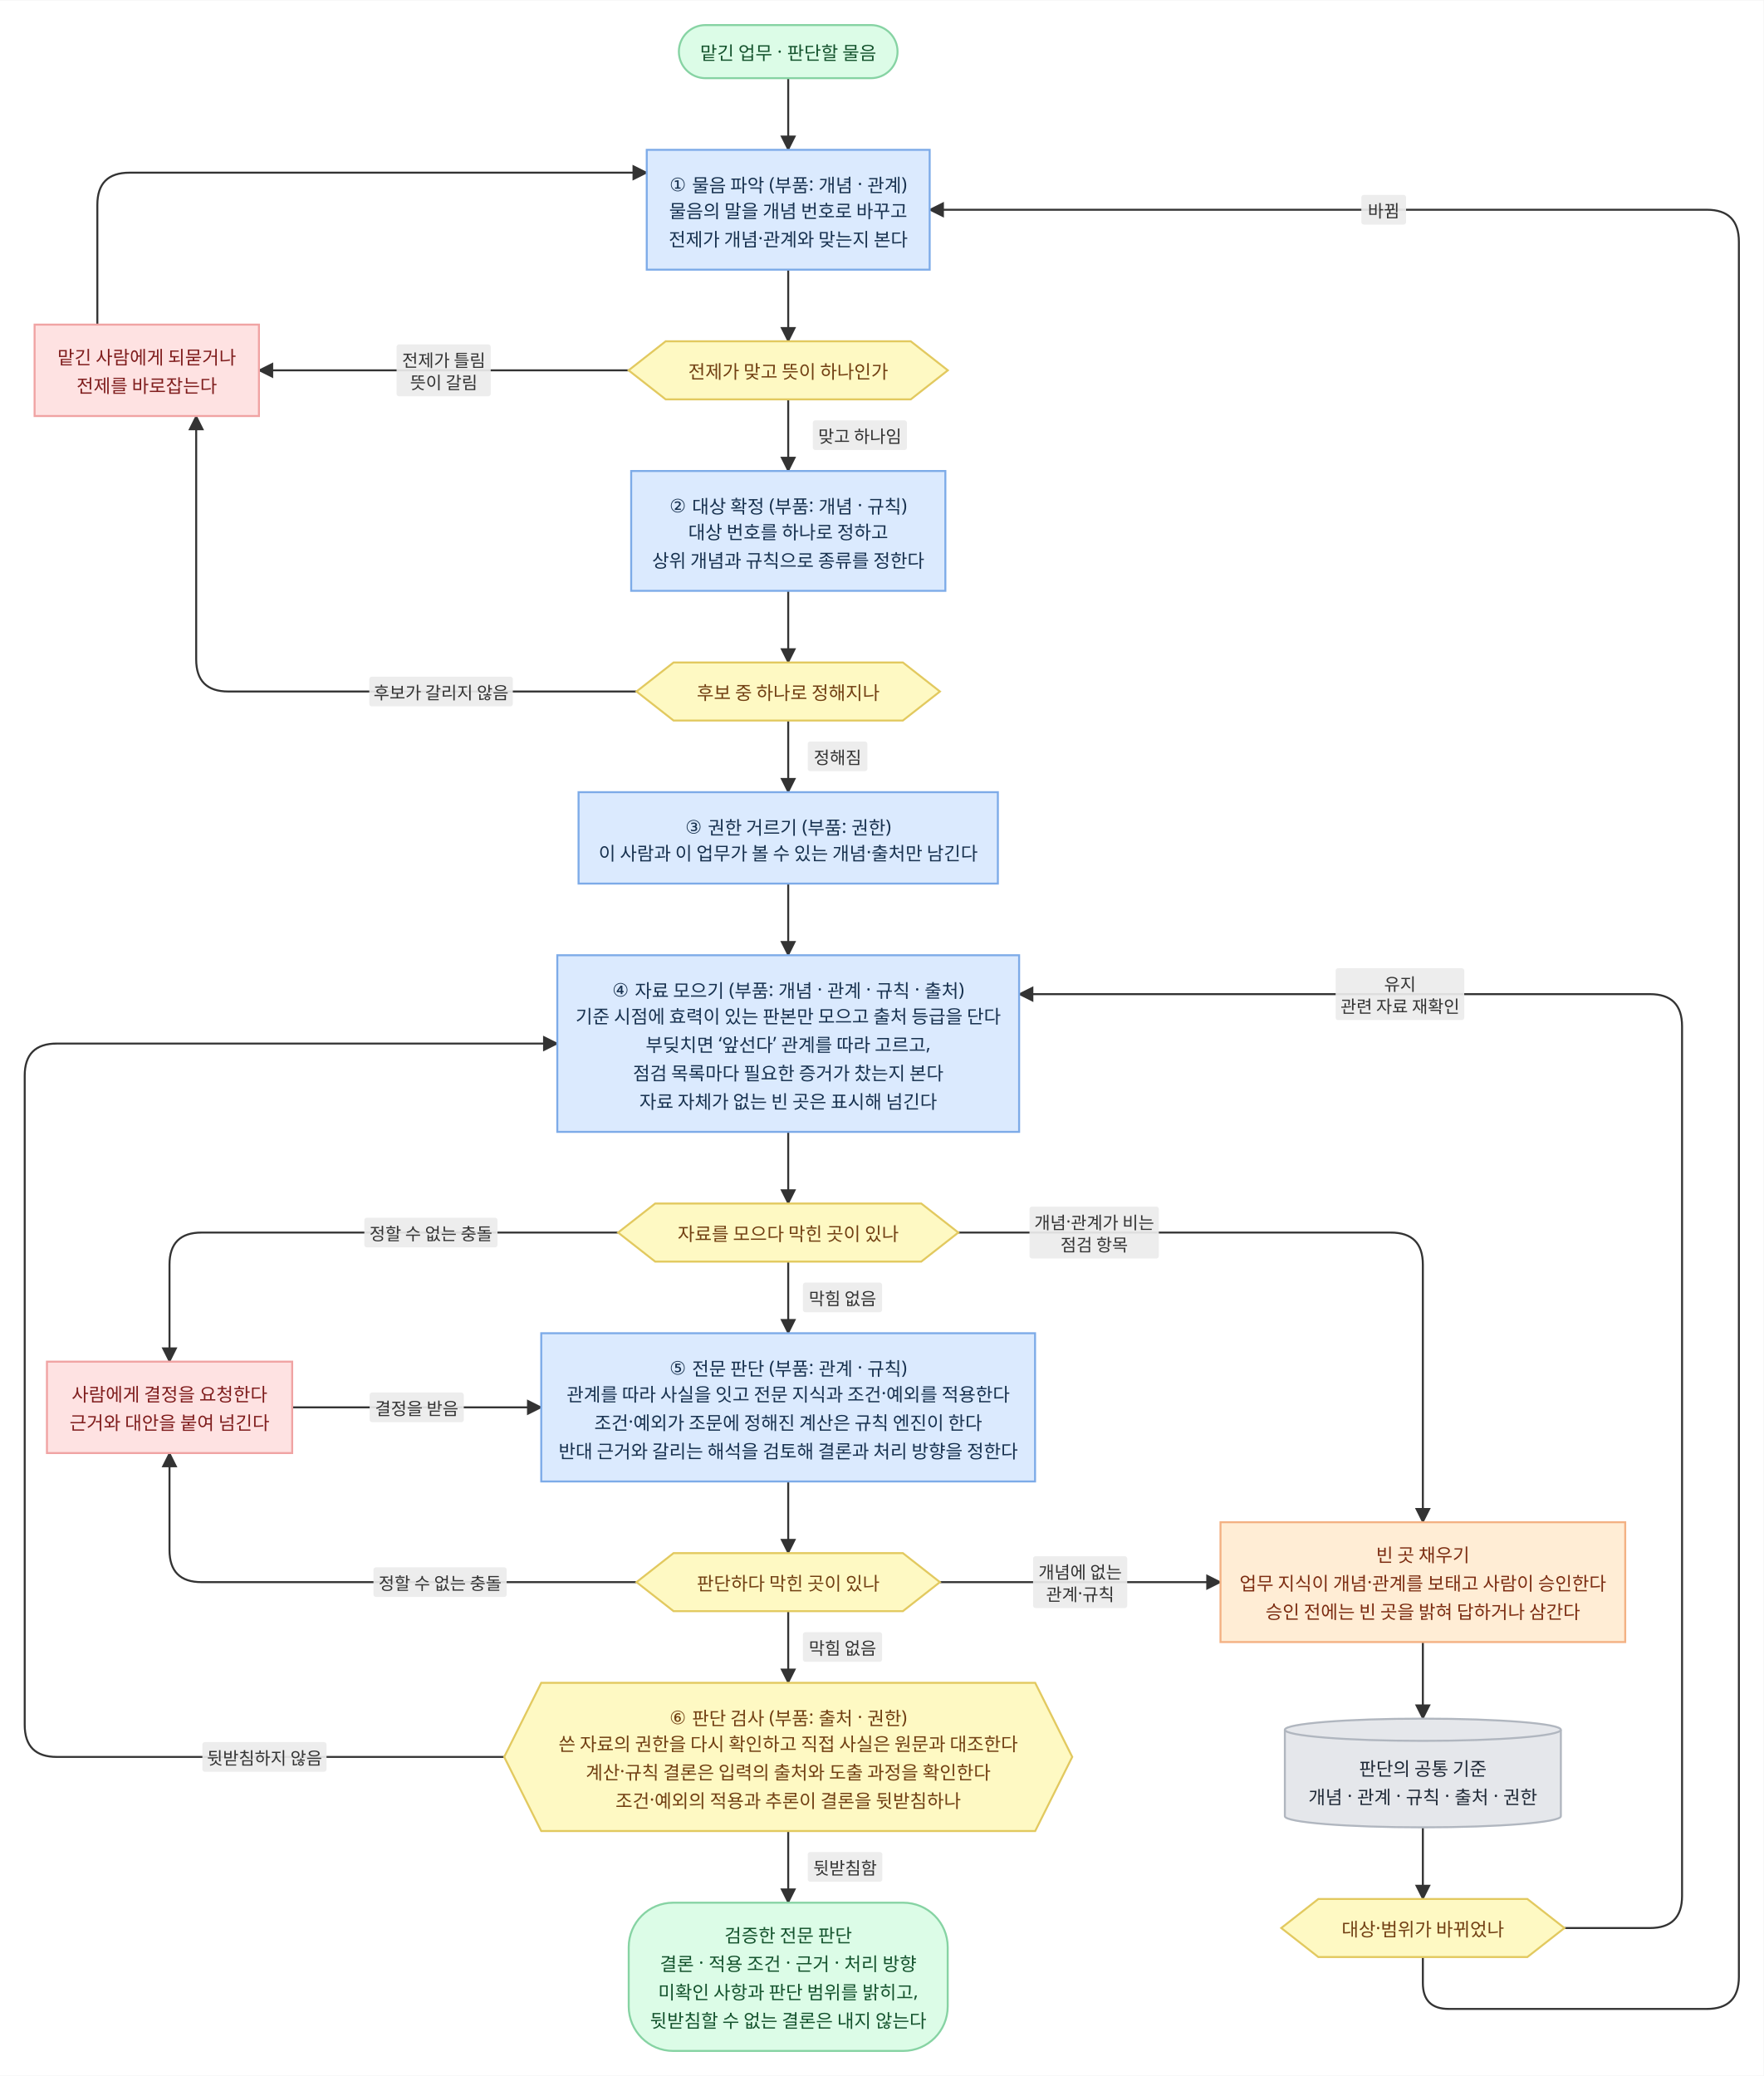
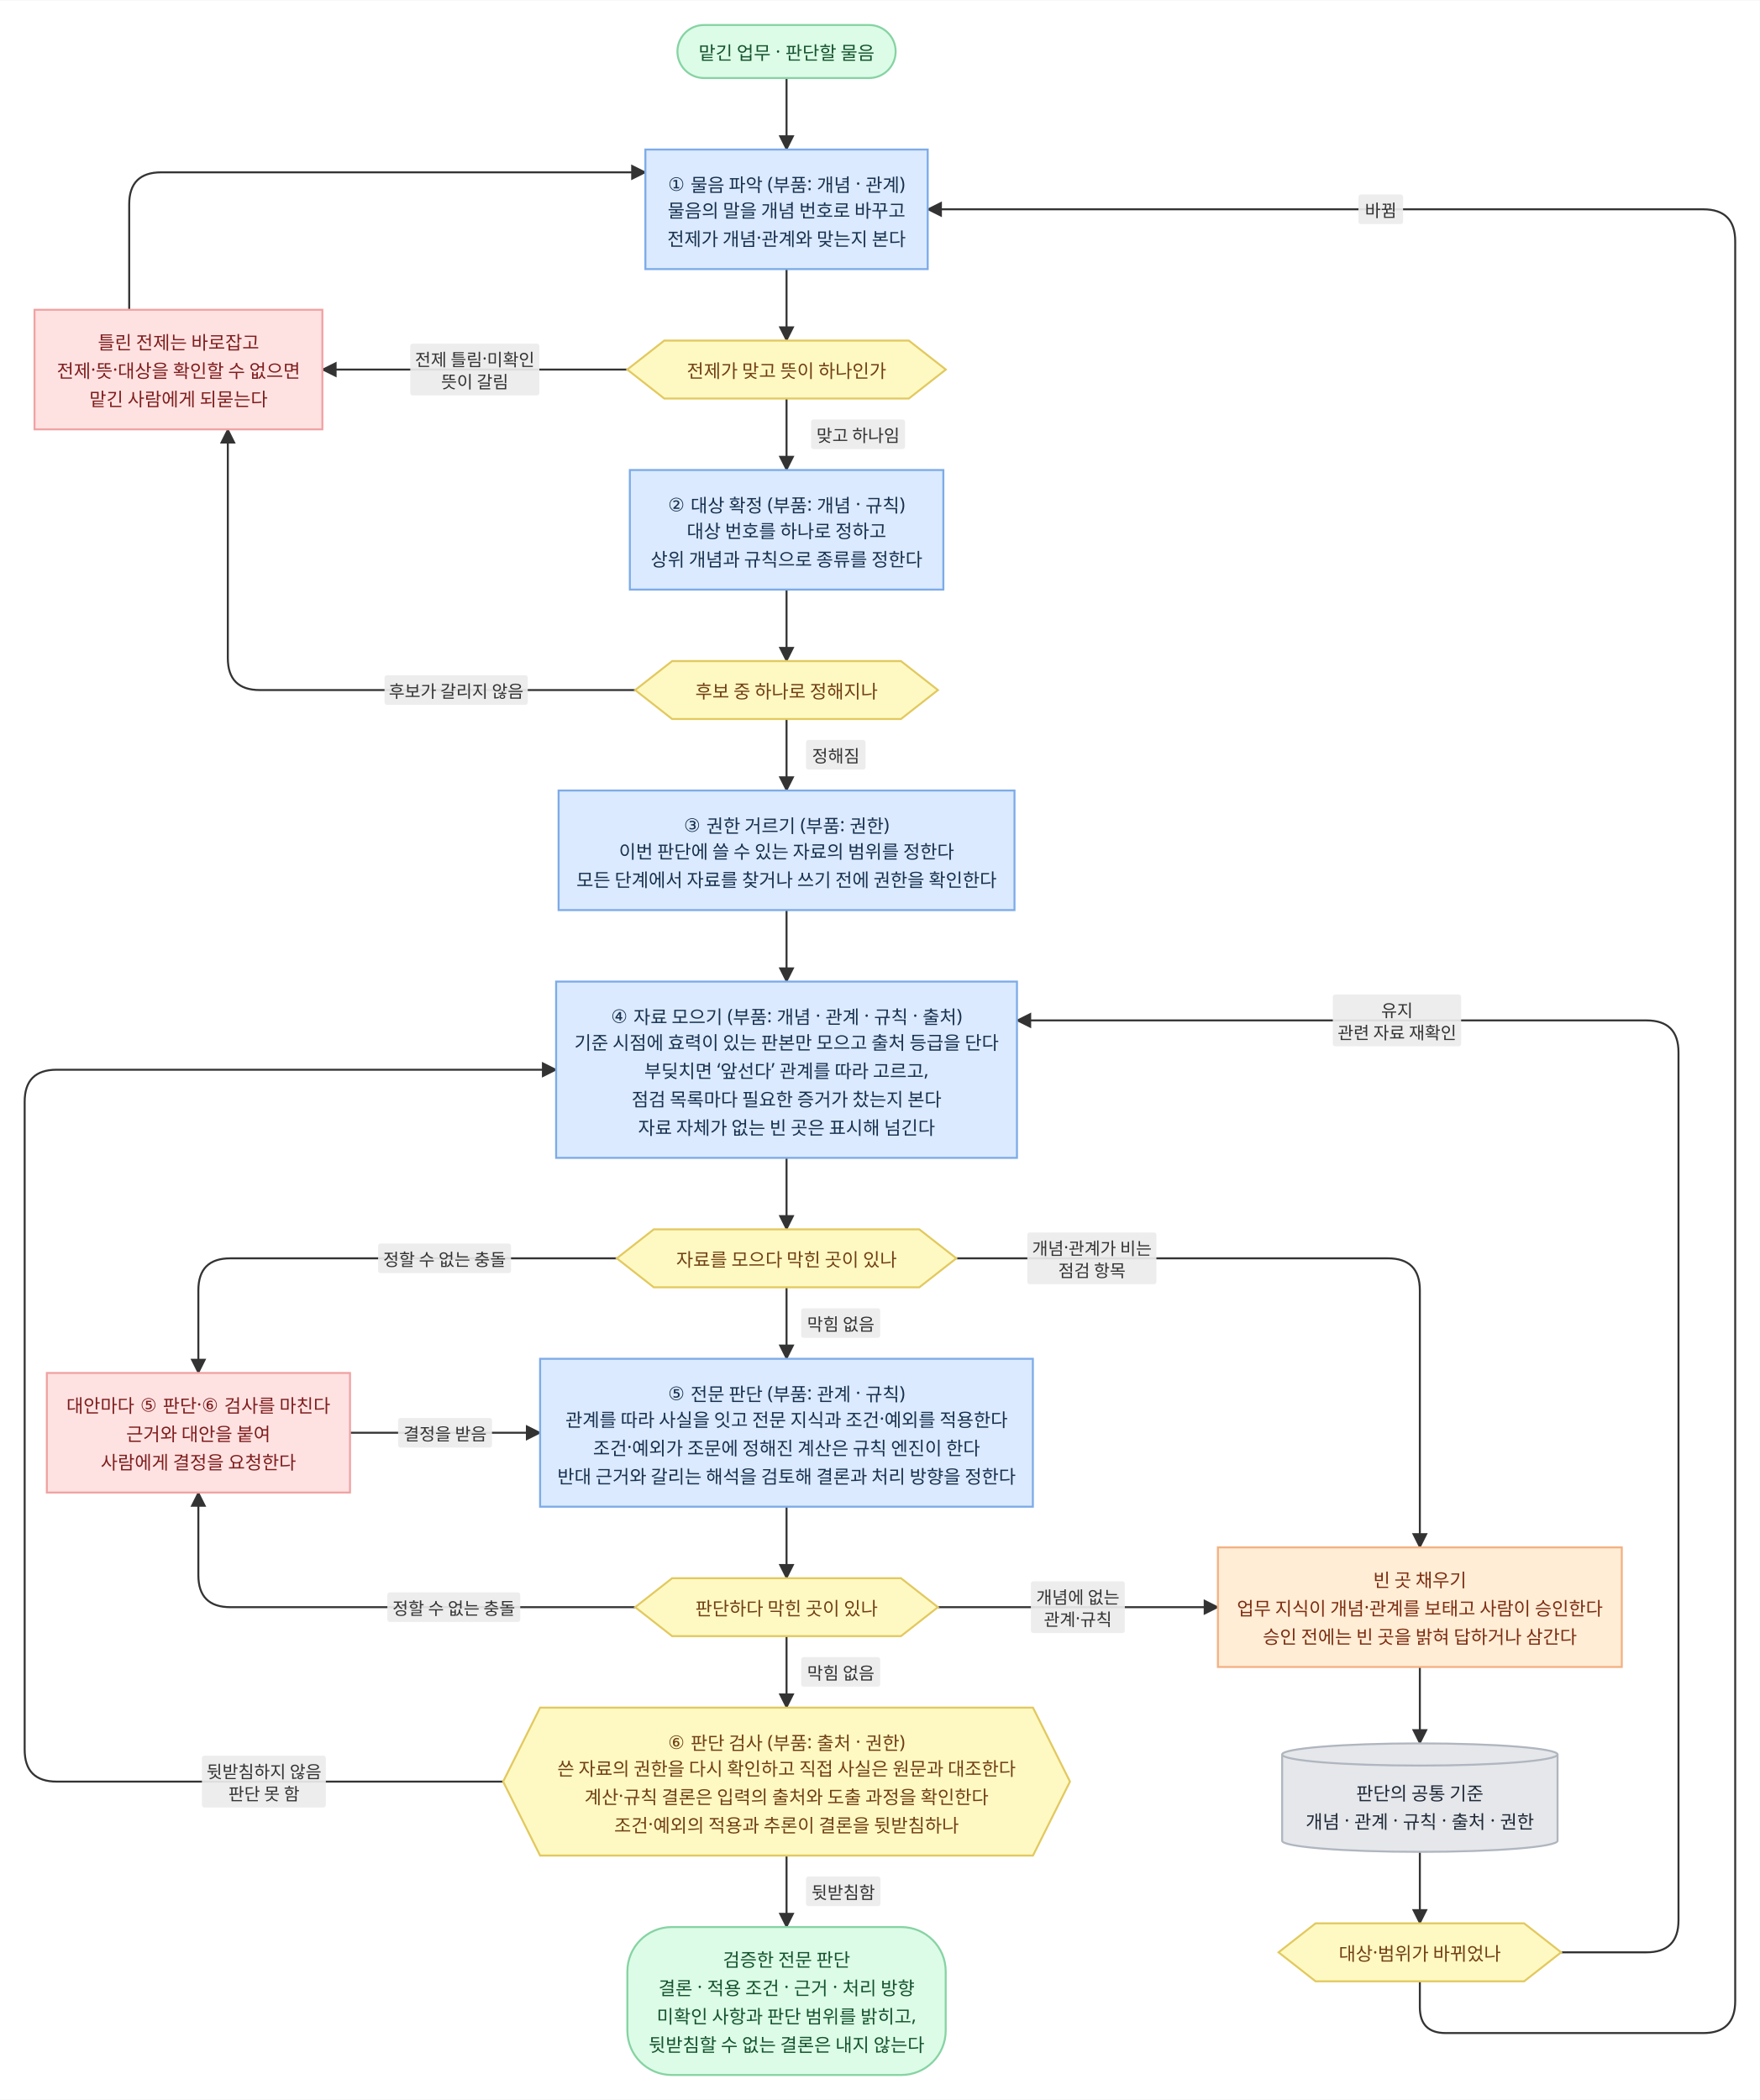
- <svg xmlns="http://www.w3.org/2000/svg" width="1427" height="1680" viewBox="2.0 0.0 1427.5 1680.0" role="img" font-family="'Apple SD Gothic Neo','Noto Sans KR','Malgun Gothic',sans-serif">
-   <rect x="2.0" y="0.0" width="1427.5" height="1680.0" fill="white" />
+ <svg xmlns="http://www.w3.org/2000/svg" width="1427" height="1703" viewBox="2.0 0.0 1427.5 1703.0" role="img" font-family="'Apple SD Gothic Neo','Noto Sans KR','Malgun Gothic',sans-serif">
+   <rect x="2.0" y="0.0" width="1427.5" height="1703.0" fill="white" />
  <defs>
    <marker id="ar" viewBox="0 0 10 10" refX="9" refY="5" markerWidth="8" markerHeight="8" orient="auto">
      <path d="M0,0 L10,5 L0,10 Z" fill="#333" />
    </marker>
  </defs>
  <path id="e-Q-P" d="M640.0,63.0 L640.0,121.0" fill="none" stroke="#333" stroke-width="1.6" marker-end="url(#ar)" />
  <path id="e-P-dP" d="M640.0,218.0 L640.0,276.0" fill="none" stroke="#333" stroke-width="1.6" marker-end="url(#ar)" />
  <path id="e-dP-T" d="M640.0,323.0 L640.0,381.0" fill="none" stroke="#333" stroke-width="1.6" marker-end="url(#ar)" />
  <path id="e-T-dT" d="M640.0,478.0 L640.0,536.0" fill="none" stroke="#333" stroke-width="1.6" marker-end="url(#ar)" />
  <path id="e-dT-R" d="M640.0,583.0 L640.0,641.0" fill="none" stroke="#333" stroke-width="1.6" marker-end="url(#ar)" />
-   <path id="e-R-D" d="M640.0,715.0 L640.0,773.0" fill="none" stroke="#333" stroke-width="1.6" marker-end="url(#ar)" />
-   <path id="e-D-dD" d="M640.0,916.0 L640.0,974.0" fill="none" stroke="#333" stroke-width="1.6" marker-end="url(#ar)" />
-   <path id="e-dD-I" d="M640.0,1021.0 L640.0,1079.0" fill="none" stroke="#333" stroke-width="1.6" marker-end="url(#ar)" />
-   <path id="e-I-dI" d="M640.0,1199.0 L640.0,1257.0" fill="none" stroke="#333" stroke-width="1.6" marker-end="url(#ar)" />
-   <path id="e-dI-C" d="M640.0,1304.0 L640.0,1362.0" fill="none" stroke="#333" stroke-width="1.6" marker-end="url(#ar)" />
-   <path id="e-C-A" d="M640.0,1482.0 L640.0,1540.0" fill="none" stroke="#333" stroke-width="1.6" marker-end="url(#ar)" />
-   <path id="e-dP-ASK" d="M510.8,299.5 L211.6,299.5" fill="none" stroke="#333" stroke-width="1.6" marker-end="url(#ar)" />
-   <path id="e-dT-ASK" d="M517.2,559.5 L186.8,559.5 Q160.8,559.5 160.8,533.5 L160.8,336.5" fill="none" stroke="#333" stroke-width="1.6" marker-end="url(#ar)" />
-   <path id="e-ASK-P" d="M80.8,262.5 L80.8,165.5 Q80.8,139.5 106.8,139.5 L525.5,139.5" fill="none" stroke="#333" stroke-width="1.6" marker-end="url(#ar)" />
-   <path id="e-dD-GAP" d="M777.7,997.5 L1127.7,997.5 Q1153.7,997.5 1153.7,1023.5 L1153.7,1232.0" fill="none" stroke="#333" stroke-width="1.6" marker-end="url(#ar)" />
-   <path id="e-dI-GAP" d="M762.8,1280.5 L989.9,1280.5" fill="none" stroke="#333" stroke-width="1.6" marker-end="url(#ar)" />
-   <path id="e-dD-DEC" d="M502.3,997.5 L165.2,997.5 Q139.2,997.5 139.2,1023.5 L139.2,1102.0" fill="none" stroke="#333" stroke-width="1.6" marker-end="url(#ar)" />
-   <path id="e-dI-DEC" d="M517.2,1280.5 L165.2,1280.5 Q139.2,1280.5 139.2,1254.5 L139.2,1176.0" fill="none" stroke="#333" stroke-width="1.6" marker-end="url(#ar)" />
-   <path id="e-DEC-I" d="M238.5,1139.0 L440.1,1139.0" fill="none" stroke="#333" stroke-width="1.6" marker-end="url(#ar)" />
-   <path id="e-GAP-ONT" d="M1153.7,1329.0 L1153.7,1391.0" fill="none" stroke="#333" stroke-width="1.6" marker-end="url(#ar)" />
-   <path id="e-ONT-dO" d="M1153.7,1479.0 L1153.7,1537.0" fill="none" stroke="#333" stroke-width="1.6" marker-end="url(#ar)" />
-   <path id="e-dO-D" d="M1268.3,1560.5 L1337.5,1560.5 Q1363.5,1560.5 1363.5,1534.5 L1363.5,830.5 Q1363.5,804.5 1337.5,804.5 L826.9,804.5" fill="none" stroke="#333" stroke-width="1.6" marker-end="url(#ar)" />
-   <path id="e-dO-P" d="M1153.7,1584.0 L1153.7,1605.0 Q1153.7,1626.0 1174.7,1626.0 L1383.5,1626.0 Q1409.5,1626.0 1409.5,1600.0 L1409.5,195.5 Q1409.5,169.5 1383.5,169.5 L754.5,169.5" fill="none" stroke="#333" stroke-width="1.6" marker-end="url(#ar)" />
-   <path id="e-C-D" d="M410.1,1422.0 L48.0,1422.0 Q22.0,1422.0 22.0,1396.0 L22.0,870.5 Q22.0,844.5 48.0,844.5 L453.1,844.5" fill="none" stroke="#333" stroke-width="1.6" marker-end="url(#ar)" />
+   <path id="e-R-D" d="M640.0,738.0 L640.0,796.0" fill="none" stroke="#333" stroke-width="1.6" marker-end="url(#ar)" />
+   <path id="e-D-dD" d="M640.0,939.0 L640.0,997.0" fill="none" stroke="#333" stroke-width="1.6" marker-end="url(#ar)" />
+   <path id="e-dD-I" d="M640.0,1044.0 L640.0,1102.0" fill="none" stroke="#333" stroke-width="1.6" marker-end="url(#ar)" />
+   <path id="e-I-dI" d="M640.0,1222.0 L640.0,1280.0" fill="none" stroke="#333" stroke-width="1.6" marker-end="url(#ar)" />
+   <path id="e-dI-C" d="M640.0,1327.0 L640.0,1385.0" fill="none" stroke="#333" stroke-width="1.6" marker-end="url(#ar)" />
+   <path id="e-C-A" d="M640.0,1505.0 L640.0,1563.0" fill="none" stroke="#333" stroke-width="1.6" marker-end="url(#ar)" />
+   <path id="e-dP-ASK" d="M510.8,299.5 L263.5,299.5" fill="none" stroke="#333" stroke-width="1.6" marker-end="url(#ar)" />
+   <path id="e-dT-ASK" d="M517.2,559.5 L212.8,559.5 Q186.8,559.5 186.8,533.5 L186.8,348.0" fill="none" stroke="#333" stroke-width="1.6" marker-end="url(#ar)" />
+   <path id="e-ASK-P" d="M106.8,251.0 L106.8,165.5 Q106.8,139.5 132.8,139.5 L525.5,139.5" fill="none" stroke="#333" stroke-width="1.6" marker-end="url(#ar)" />
+   <path id="e-dD-GAP" d="M777.7,1020.5 L1127.7,1020.5 Q1153.7,1020.5 1153.7,1046.5 L1153.7,1255.0" fill="none" stroke="#333" stroke-width="1.6" marker-end="url(#ar)" />
+   <path id="e-dI-GAP" d="M762.8,1303.5 L989.9,1303.5" fill="none" stroke="#333" stroke-width="1.6" marker-end="url(#ar)" />
+   <path id="e-dD-DEC" d="M502.3,1020.5 L188.9,1020.5 Q162.9,1020.5 162.9,1046.5 L162.9,1113.5" fill="none" stroke="#333" stroke-width="1.6" marker-end="url(#ar)" />
+   <path id="e-dI-DEC" d="M517.2,1303.5 L188.9,1303.5 Q162.9,1303.5 162.9,1277.5 L162.9,1210.5" fill="none" stroke="#333" stroke-width="1.6" marker-end="url(#ar)" />
+   <path id="e-DEC-I" d="M285.9,1162.0 L440.1,1162.0" fill="none" stroke="#333" stroke-width="1.6" marker-end="url(#ar)" />
+   <path id="e-GAP-ONT" d="M1153.7,1352.0 L1153.7,1414.0" fill="none" stroke="#333" stroke-width="1.6" marker-end="url(#ar)" />
+   <path id="e-ONT-dO" d="M1153.7,1502.0 L1153.7,1560.0" fill="none" stroke="#333" stroke-width="1.6" marker-end="url(#ar)" />
+   <path id="e-dO-D" d="M1268.3,1583.5 L1337.5,1583.5 Q1363.5,1583.5 1363.5,1557.5 L1363.5,853.5 Q1363.5,827.5 1337.5,827.5 L826.9,827.5" fill="none" stroke="#333" stroke-width="1.6" marker-end="url(#ar)" />
+   <path id="e-dO-P" d="M1153.7,1607.0 L1153.7,1628.0 Q1153.7,1649.0 1174.7,1649.0 L1383.5,1649.0 Q1409.5,1649.0 1409.5,1623.0 L1409.5,195.5 Q1409.5,169.5 1383.5,169.5 L754.5,169.5" fill="none" stroke="#333" stroke-width="1.6" marker-end="url(#ar)" />
+   <path id="e-C-D" d="M410.1,1445.0 L48.0,1445.0 Q22.0,1445.0 22.0,1419.0 L22.0,893.5 Q22.0,867.5 48.0,867.5 L453.1,867.5" fill="none" stroke="#333" stroke-width="1.6" marker-end="url(#ar)" />
  <g id="Q">
    <rect x="551.5" y="20.0" width="177.0" height="43.0" rx="21.5" fill="#dcfce7" stroke="#86d3a3" stroke-width="1.6" />
    <text x="640.0" y="41.5" text-anchor="middle" dominant-baseline="central" fill="#14532d" font-size="15">맡긴 업무 · 판단할 물음</text>
  </g>
  <g id="P">
    <rect x="525.5" y="121.0" width="229.0" height="97.0" fill="#dbeafe" stroke="#7dabe8" stroke-width="1.6" />
    <text x="640.0" y="146.5" text-anchor="middle" dominant-baseline="central" fill="#17314f" font-size="15">① 물음 파악 (부품: 개념 · 관계)</text>
    <text x="640.0" y="169.5" text-anchor="middle" dominant-baseline="central" fill="#17314f" font-size="15">물음의 말을 개념 번호로 바꾸고</text>
    <text x="640.0" y="192.5" text-anchor="middle" dominant-baseline="central" fill="#17314f" font-size="15">전제가 개념·관계와 맞는지 본다</text>
  </g>
  <g id="dP">
    <polygon points="540.8,276.0 739.2,276.0 769.2,299.5 739.2,323.0 540.8,323.0 510.8,299.5" fill="#fef9c3" stroke="#e2c95f" stroke-width="1.6" />
    <text x="640.0" y="299.5" text-anchor="middle" dominant-baseline="central" fill="#713f12" font-size="15">전제가 맞고 뜻이 하나인가</text>
  </g>
  <g id="T">
    <rect x="512.9" y="381.0" width="254.3" height="97.0" fill="#dbeafe" stroke="#7dabe8" stroke-width="1.6" />
    <text x="640.0" y="406.5" text-anchor="middle" dominant-baseline="central" fill="#17314f" font-size="15">② 대상 확정 (부품: 개념 · 규칙)</text>
    <text x="640.0" y="429.5" text-anchor="middle" dominant-baseline="central" fill="#17314f" font-size="15">대상 번호를 하나로 정하고</text>
    <text x="640.0" y="452.5" text-anchor="middle" dominant-baseline="central" fill="#17314f" font-size="15">상위 개념과 규칙으로 종류를 정한다</text>
  </g>
  <g id="dT">
    <polygon points="547.2,536.0 732.8,536.0 762.8,559.5 732.8,583.0 547.2,583.0 517.2,559.5" fill="#fef9c3" stroke="#e2c95f" stroke-width="1.6" />
    <text x="640.0" y="559.5" text-anchor="middle" dominant-baseline="central" fill="#713f12" font-size="15">후보 중 하나로 정해지나</text>
  </g>
  <g id="R">
-     <rect x="470.3" y="641.0" width="339.4" height="74.0" fill="#dbeafe" stroke="#7dabe8" stroke-width="1.6" />
+     <rect x="455.1" y="641.0" width="369.8" height="97.0" fill="#dbeafe" stroke="#7dabe8" stroke-width="1.6" />
    <text x="640.0" y="666.5" text-anchor="middle" dominant-baseline="central" fill="#17314f" font-size="15">③ 권한 거르기 (부품: 권한)</text>
-     <text x="640.0" y="689.5" text-anchor="middle" dominant-baseline="central" fill="#17314f" font-size="15">이 사람과 이 업무가 볼 수 있는 개념·출처만 남긴다</text>
+     <text x="640.0" y="689.5" text-anchor="middle" dominant-baseline="central" fill="#17314f" font-size="15">이번 판단에 쓸 수 있는 자료의 범위를 정한다</text>
+     <text x="640.0" y="712.5" text-anchor="middle" dominant-baseline="central" fill="#17314f" font-size="15">모든 단계에서 자료를 찾거나 쓰기 전에 권한을 확인한다</text>
  </g>
  <g id="D">
-     <rect x="453.1" y="773.0" width="373.8" height="143.0" fill="#dbeafe" stroke="#7dabe8" stroke-width="1.6" />
-     <text x="640.0" y="798.5" text-anchor="middle" dominant-baseline="central" fill="#17314f" font-size="15">④ 자료 모으기 (부품: 개념 · 관계 · 규칙 · 출처)</text>
-     <text x="640.0" y="821.5" text-anchor="middle" dominant-baseline="central" fill="#17314f" font-size="15">기준 시점에 효력이 있는 판본만 모으고 출처 등급을 단다</text>
-     <text x="640.0" y="844.5" text-anchor="middle" dominant-baseline="central" fill="#17314f" font-size="15">부딪치면 ‘앞선다’ 관계를 따라 고르고,</text>
-     <text x="640.0" y="867.5" text-anchor="middle" dominant-baseline="central" fill="#17314f" font-size="15">점검 목록마다 필요한 증거가 찼는지 본다</text>
-     <text x="640.0" y="890.5" text-anchor="middle" dominant-baseline="central" fill="#17314f" font-size="15">자료 자체가 없는 빈 곳은 표시해 넘긴다</text>
+     <rect x="453.1" y="796.0" width="373.8" height="143.0" fill="#dbeafe" stroke="#7dabe8" stroke-width="1.6" />
+     <text x="640.0" y="821.5" text-anchor="middle" dominant-baseline="central" fill="#17314f" font-size="15">④ 자료 모으기 (부품: 개념 · 관계 · 규칙 · 출처)</text>
+     <text x="640.0" y="844.5" text-anchor="middle" dominant-baseline="central" fill="#17314f" font-size="15">기준 시점에 효력이 있는 판본만 모으고 출처 등급을 단다</text>
+     <text x="640.0" y="867.5" text-anchor="middle" dominant-baseline="central" fill="#17314f" font-size="15">부딪치면 ‘앞선다’ 관계를 따라 고르고,</text>
+     <text x="640.0" y="890.5" text-anchor="middle" dominant-baseline="central" fill="#17314f" font-size="15">점검 목록마다 필요한 증거가 찼는지 본다</text>
+     <text x="640.0" y="913.5" text-anchor="middle" dominant-baseline="central" fill="#17314f" font-size="15">자료 자체가 없는 빈 곳은 표시해 넘긴다</text>
  </g>
  <g id="dD">
-     <polygon points="532.3,974.0 747.7,974.0 777.7,997.5 747.7,1021.0 532.3,1021.0 502.3,997.5" fill="#fef9c3" stroke="#e2c95f" stroke-width="1.6" />
-     <text x="640.0" y="997.5" text-anchor="middle" dominant-baseline="central" fill="#713f12" font-size="15">자료를 모으다 막힌 곳이 있나</text>
+     <polygon points="532.3,997.0 747.7,997.0 777.7,1020.5 747.7,1044.0 532.3,1044.0 502.3,1020.5" fill="#fef9c3" stroke="#e2c95f" stroke-width="1.6" />
+     <text x="640.0" y="1020.5" text-anchor="middle" dominant-baseline="central" fill="#713f12" font-size="15">자료를 모으다 막힌 곳이 있나</text>
  </g>
  <g id="I">
-     <rect x="440.1" y="1079.0" width="399.7" height="120.0" fill="#dbeafe" stroke="#7dabe8" stroke-width="1.6" />
-     <text x="640.0" y="1104.5" text-anchor="middle" dominant-baseline="central" fill="#17314f" font-size="15">⑤ 전문 판단 (부품: 관계 · 규칙)</text>
-     <text x="640.0" y="1127.5" text-anchor="middle" dominant-baseline="central" fill="#17314f" font-size="15">관계를 따라 사실을 잇고 전문 지식과 조건·예외를 적용한다</text>
-     <text x="640.0" y="1150.5" text-anchor="middle" dominant-baseline="central" fill="#17314f" font-size="15">조건·예외가 조문에 정해진 계산은 규칙 엔진이 한다</text>
-     <text x="640.0" y="1173.5" text-anchor="middle" dominant-baseline="central" fill="#17314f" font-size="15">반대 근거와 갈리는 해석을 검토해 결론과 처리 방향을 정한다</text>
+     <rect x="440.1" y="1102.0" width="399.7" height="120.0" fill="#dbeafe" stroke="#7dabe8" stroke-width="1.6" />
+     <text x="640.0" y="1127.5" text-anchor="middle" dominant-baseline="central" fill="#17314f" font-size="15">⑤ 전문 판단 (부품: 관계 · 규칙)</text>
+     <text x="640.0" y="1150.5" text-anchor="middle" dominant-baseline="central" fill="#17314f" font-size="15">관계를 따라 사실을 잇고 전문 지식과 조건·예외를 적용한다</text>
+     <text x="640.0" y="1173.5" text-anchor="middle" dominant-baseline="central" fill="#17314f" font-size="15">조건·예외가 조문에 정해진 계산은 규칙 엔진이 한다</text>
+     <text x="640.0" y="1196.5" text-anchor="middle" dominant-baseline="central" fill="#17314f" font-size="15">반대 근거와 갈리는 해석을 검토해 결론과 처리 방향을 정한다</text>
  </g>
  <g id="dI">
-     <polygon points="547.2,1257.0 732.8,1257.0 762.8,1280.5 732.8,1304.0 547.2,1304.0 517.2,1280.5" fill="#fef9c3" stroke="#e2c95f" stroke-width="1.6" />
-     <text x="640.0" y="1280.5" text-anchor="middle" dominant-baseline="central" fill="#713f12" font-size="15">판단하다 막힌 곳이 있나</text>
+     <polygon points="547.2,1280.0 732.8,1280.0 762.8,1303.5 732.8,1327.0 547.2,1327.0 517.2,1303.5" fill="#fef9c3" stroke="#e2c95f" stroke-width="1.6" />
+     <text x="640.0" y="1303.5" text-anchor="middle" dominant-baseline="central" fill="#713f12" font-size="15">판단하다 막힌 곳이 있나</text>
  </g>
  <g id="C">
-     <polygon points="440.1,1362.0 839.9,1362.0 869.9,1422.0 839.9,1482.0 440.1,1482.0 410.1,1422.0" fill="#fef9c3" stroke="#e2c95f" stroke-width="1.6" />
-     <text x="640.0" y="1387.5" text-anchor="middle" dominant-baseline="central" fill="#713f12" font-size="15">⑥ 판단 검사 (부품: 출처 · 권한)</text>
-     <text x="640.0" y="1410.5" text-anchor="middle" dominant-baseline="central" fill="#713f12" font-size="15">쓴 자료의 권한을 다시 확인하고 직접 사실은 원문과 대조한다</text>
-     <text x="640.0" y="1433.5" text-anchor="middle" dominant-baseline="central" fill="#713f12" font-size="15">계산·규칙 결론은 입력의 출처와 도출 과정을 확인한다</text>
-     <text x="640.0" y="1456.5" text-anchor="middle" dominant-baseline="central" fill="#713f12" font-size="15">조건·예외의 적용과 추론이 결론을 뒷받침하나</text>
+     <polygon points="440.1,1385.0 839.9,1385.0 869.9,1445.0 839.9,1505.0 440.1,1505.0 410.1,1445.0" fill="#fef9c3" stroke="#e2c95f" stroke-width="1.6" />
+     <text x="640.0" y="1410.5" text-anchor="middle" dominant-baseline="central" fill="#713f12" font-size="15">⑥ 판단 검사 (부품: 출처 · 권한)</text>
+     <text x="640.0" y="1433.5" text-anchor="middle" dominant-baseline="central" fill="#713f12" font-size="15">쓴 자료의 권한을 다시 확인하고 직접 사실은 원문과 대조한다</text>
+     <text x="640.0" y="1456.5" text-anchor="middle" dominant-baseline="central" fill="#713f12" font-size="15">계산·규칙 결론은 입력의 출처와 도출 과정을 확인한다</text>
+     <text x="640.0" y="1479.5" text-anchor="middle" dominant-baseline="central" fill="#713f12" font-size="15">조건·예외의 적용과 추론이 결론을 뒷받침하나</text>
  </g>
  <g id="A">
-     <rect x="510.9" y="1540.0" width="258.2" height="120.0" rx="36.0" fill="#dcfce7" stroke="#86d3a3" stroke-width="1.6" />
-     <text x="640.0" y="1565.5" text-anchor="middle" dominant-baseline="central" fill="#14532d" font-size="15">검증한 전문 판단</text>
-     <text x="640.0" y="1588.5" text-anchor="middle" dominant-baseline="central" fill="#14532d" font-size="15">결론 · 적용 조건 · 근거 · 처리 방향</text>
-     <text x="640.0" y="1611.5" text-anchor="middle" dominant-baseline="central" fill="#14532d" font-size="15">미확인 사항과 판단 범위를 밝히고,</text>
-     <text x="640.0" y="1634.5" text-anchor="middle" dominant-baseline="central" fill="#14532d" font-size="15">뒷받침할 수 없는 결론은 내지 않는다</text>
+     <rect x="510.9" y="1563.0" width="258.2" height="120.0" rx="36.0" fill="#dcfce7" stroke="#86d3a3" stroke-width="1.6" />
+     <text x="640.0" y="1588.5" text-anchor="middle" dominant-baseline="central" fill="#14532d" font-size="15">검증한 전문 판단</text>
+     <text x="640.0" y="1611.5" text-anchor="middle" dominant-baseline="central" fill="#14532d" font-size="15">결론 · 적용 조건 · 근거 · 처리 방향</text>
+     <text x="640.0" y="1634.5" text-anchor="middle" dominant-baseline="central" fill="#14532d" font-size="15">미확인 사항과 판단 범위를 밝히고,</text>
+     <text x="640.0" y="1657.5" text-anchor="middle" dominant-baseline="central" fill="#14532d" font-size="15">뒷받침할 수 없는 결론은 내지 않는다</text>
  </g>
  <g id="ASK">
-     <rect x="30.0" y="262.5" width="181.6" height="74.0" fill="#fee2e2" stroke="#f0a3a3" stroke-width="1.6" />
-     <text x="120.8" y="288.0" text-anchor="middle" dominant-baseline="central" fill="#7f1d1d" font-size="15">맡긴 사람에게 되묻거나</text>
-     <text x="120.8" y="311.0" text-anchor="middle" dominant-baseline="central" fill="#7f1d1d" font-size="15">전제를 바로잡는다</text>
+     <rect x="30.0" y="251.0" width="233.5" height="97.0" fill="#fee2e2" stroke="#f0a3a3" stroke-width="1.6" />
+     <text x="146.8" y="276.5" text-anchor="middle" dominant-baseline="central" fill="#7f1d1d" font-size="15">틀린 전제는 바로잡고</text>
+     <text x="146.8" y="299.5" text-anchor="middle" dominant-baseline="central" fill="#7f1d1d" font-size="15">전제·뜻·대상을 확인할 수 없으면</text>
+     <text x="146.8" y="322.5" text-anchor="middle" dominant-baseline="central" fill="#7f1d1d" font-size="15">맡긴 사람에게 되묻는다</text>
  </g>
  <g id="DEC">
-     <rect x="40.0" y="1102.0" width="198.5" height="74.0" fill="#fee2e2" stroke="#f0a3a3" stroke-width="1.6" />
-     <text x="139.2" y="1127.5" text-anchor="middle" dominant-baseline="central" fill="#7f1d1d" font-size="15">사람에게 결정을 요청한다</text>
-     <text x="139.2" y="1150.5" text-anchor="middle" dominant-baseline="central" fill="#7f1d1d" font-size="15">근거와 대안을 붙여 넘긴다</text>
+     <rect x="40.0" y="1113.5" width="245.9" height="97.0" fill="#fee2e2" stroke="#f0a3a3" stroke-width="1.6" />
+     <text x="162.9" y="1139.0" text-anchor="middle" dominant-baseline="central" fill="#7f1d1d" font-size="15">대안마다 ⑤ 판단·⑥ 검사를 마친다</text>
+     <text x="162.9" y="1162.0" text-anchor="middle" dominant-baseline="central" fill="#7f1d1d" font-size="15">근거와 대안을 붙여</text>
+     <text x="162.9" y="1185.0" text-anchor="middle" dominant-baseline="central" fill="#7f1d1d" font-size="15">사람에게 결정을 요청한다</text>
  </g>
  <g id="GAP">
-     <rect x="989.9" y="1232.0" width="327.6" height="97.0" fill="#ffedd5" stroke="#f3b183" stroke-width="1.6" />
-     <text x="1153.7" y="1257.5" text-anchor="middle" dominant-baseline="central" fill="#7c2d12" font-size="15">빈 곳 채우기</text>
-     <text x="1153.7" y="1280.5" text-anchor="middle" dominant-baseline="central" fill="#7c2d12" font-size="15">업무 지식이 개념·관계를 보태고 사람이 승인한다</text>
-     <text x="1153.7" y="1303.5" text-anchor="middle" dominant-baseline="central" fill="#7c2d12" font-size="15">승인 전에는 빈 곳을 밝혀 답하거나 삼간다</text>
+     <rect x="989.9" y="1255.0" width="327.6" height="97.0" fill="#ffedd5" stroke="#f3b183" stroke-width="1.6" />
+     <text x="1153.7" y="1280.5" text-anchor="middle" dominant-baseline="central" fill="#7c2d12" font-size="15">빈 곳 채우기</text>
+     <text x="1153.7" y="1303.5" text-anchor="middle" dominant-baseline="central" fill="#7c2d12" font-size="15">업무 지식이 개념·관계를 보태고 사람이 승인한다</text>
+     <text x="1153.7" y="1326.5" text-anchor="middle" dominant-baseline="central" fill="#7c2d12" font-size="15">승인 전에는 빈 곳을 밝혀 답하거나 삼간다</text>
  </g>
  <g id="ONT">
-     <path d="M1042.0,1400.0 A111.7,9 0 0 1 1265.4,1400.0 L1265.4,1470.0 A111.7,9 0 0 1 1042.0,1470.0 Z" fill="#e5e7eb" stroke="#b0b6bf" stroke-width="1.6" />
-     <path d="M1042.0,1400.0 A111.7,9 0 0 0 1265.4,1400.0" fill="none" stroke="#b0b6bf" stroke-width="1.6" />
-     <text x="1153.7" y="1430.5" text-anchor="middle" dominant-baseline="central" fill="#1f2937" font-size="15">판단의 공통 기준</text>
-     <text x="1153.7" y="1453.5" text-anchor="middle" dominant-baseline="central" fill="#1f2937" font-size="15">개념 · 관계 · 규칙 · 출처 · 권한</text>
+     <path d="M1042.0,1423.0 A111.7,9 0 0 1 1265.4,1423.0 L1265.4,1493.0 A111.7,9 0 0 1 1042.0,1493.0 Z" fill="#e5e7eb" stroke="#b0b6bf" stroke-width="1.6" />
+     <path d="M1042.0,1423.0 A111.7,9 0 0 0 1265.4,1423.0" fill="none" stroke="#b0b6bf" stroke-width="1.6" />
+     <text x="1153.7" y="1453.5" text-anchor="middle" dominant-baseline="central" fill="#1f2937" font-size="15">판단의 공통 기준</text>
+     <text x="1153.7" y="1476.5" text-anchor="middle" dominant-baseline="central" fill="#1f2937" font-size="15">개념 · 관계 · 규칙 · 출처 · 권한</text>
  </g>
  <g id="dO">
-     <polygon points="1069.1,1537.0 1238.3,1537.0 1268.3,1560.5 1238.3,1584.0 1069.1,1584.0 1039.1,1560.5" fill="#fef9c3" stroke="#e2c95f" stroke-width="1.6" />
-     <text x="1153.7" y="1560.5" text-anchor="middle" dominant-baseline="central" fill="#713f12" font-size="15">대상·범위가 바뀌었나</text>
+     <polygon points="1069.1,1560.0 1238.3,1560.0 1268.3,1583.5 1238.3,1607.0 1069.1,1607.0 1039.1,1583.5" fill="#fef9c3" stroke="#e2c95f" stroke-width="1.6" />
+     <text x="1153.7" y="1583.5" text-anchor="middle" dominant-baseline="central" fill="#713f12" font-size="15">대상·범위가 바뀌었나</text>
  </g>
  <rect x="659.9" y="340.0" width="76.2" height="24.0" fill="#ececec" fill-opacity="0.92" rx="2" />
  <text x="698.0" y="352.0" text-anchor="middle" dominant-baseline="central" fill="#333" font-size="14">맞고 하나임</text>
  <rect x="655.8" y="600.0" width="48.3" height="24.0" fill="#ececec" fill-opacity="0.92" rx="2" />
  <text x="680.0" y="612.0" text-anchor="middle" dominant-baseline="central" fill="#333" font-size="14">정해짐</text>
-   <rect x="651.9" y="1038.0" width="64.1" height="24.0" fill="#ececec" fill-opacity="0.92" rx="2" />
-   <text x="684.0" y="1050.0" text-anchor="middle" dominant-baseline="central" fill="#333" font-size="14">막힘 없음</text>
-   <rect x="651.9" y="1321.0" width="64.1" height="24.0" fill="#ececec" fill-opacity="0.92" rx="2" />
-   <text x="684.0" y="1333.0" text-anchor="middle" dominant-baseline="central" fill="#333" font-size="14">막힘 없음</text>
-   <rect x="655.8" y="1499.0" width="60.4" height="24.0" fill="#ececec" fill-opacity="0.92" rx="2" />
-   <text x="686.0" y="1511.0" text-anchor="middle" dominant-baseline="central" fill="#333" font-size="14">뒷받침함</text>
-   <rect x="323.0" y="278.5" width="76.2" height="42.0" fill="#ececec" fill-opacity="0.92" rx="2" />
-   <text x="361.2" y="290.5" text-anchor="middle" dominant-baseline="central" fill="#333" font-size="14">전제가 틀림</text>
-   <text x="361.2" y="308.5" text-anchor="middle" dominant-baseline="central" fill="#333" font-size="14">뜻이 갈림</text>
-   <rect x="300.9" y="547.5" width="116.2" height="24.0" fill="#ececec" fill-opacity="0.92" rx="2" />
-   <text x="359.0" y="559.5" text-anchor="middle" dominant-baseline="central" fill="#333" font-size="14">후보가 갈리지 않음</text>
-   <rect x="835.3" y="976.5" width="104.7" height="42.0" fill="#ececec" fill-opacity="0.92" rx="2" />
-   <text x="887.7" y="988.5" text-anchor="middle" dominant-baseline="central" fill="#333" font-size="14">개념·관계가 비는</text>
-   <text x="887.7" y="1006.5" text-anchor="middle" dominant-baseline="central" fill="#333" font-size="14">점검 항목</text>
-   <rect x="838.2" y="1259.5" width="76.2" height="42.0" fill="#ececec" fill-opacity="0.92" rx="2" />
-   <text x="876.3" y="1271.5" text-anchor="middle" dominant-baseline="central" fill="#333" font-size="14">개념에 없는</text>
-   <text x="876.3" y="1289.5" text-anchor="middle" dominant-baseline="central" fill="#333" font-size="14">관계·규칙</text>
-   <rect x="296.9" y="985.5" width="107.8" height="24.0" fill="#ececec" fill-opacity="0.92" rx="2" />
-   <text x="350.8" y="997.5" text-anchor="middle" dominant-baseline="central" fill="#333" font-size="14">정할 수 없는 충돌</text>
-   <rect x="304.3" y="1268.5" width="107.8" height="24.0" fill="#ececec" fill-opacity="0.92" rx="2" />
-   <text x="358.2" y="1280.5" text-anchor="middle" dominant-baseline="central" fill="#333" font-size="14">정할 수 없는 충돌</text>
-   <rect x="301.2" y="1127.0" width="76.2" height="24.0" fill="#ececec" fill-opacity="0.92" rx="2" />
-   <text x="339.3" y="1139.0" text-anchor="middle" dominant-baseline="central" fill="#333" font-size="14">결정을 받음</text>
-   <rect x="1083.1" y="783.5" width="104.1" height="42.0" fill="#ececec" fill-opacity="0.92" rx="2" />
-   <text x="1135.2" y="795.5" text-anchor="middle" dominant-baseline="central" fill="#333" font-size="14">유지</text>
-   <text x="1135.2" y="813.5" text-anchor="middle" dominant-baseline="central" fill="#333" font-size="14">관련 자료 재확인</text>
+   <rect x="651.9" y="1061.0" width="64.1" height="24.0" fill="#ececec" fill-opacity="0.92" rx="2" />
+   <text x="684.0" y="1073.0" text-anchor="middle" dominant-baseline="central" fill="#333" font-size="14">막힘 없음</text>
+   <rect x="651.9" y="1344.0" width="64.1" height="24.0" fill="#ececec" fill-opacity="0.92" rx="2" />
+   <text x="684.0" y="1356.0" text-anchor="middle" dominant-baseline="central" fill="#333" font-size="14">막힘 없음</text>
+   <rect x="655.8" y="1522.0" width="60.4" height="24.0" fill="#ececec" fill-opacity="0.92" rx="2" />
+   <text x="686.0" y="1534.0" text-anchor="middle" dominant-baseline="central" fill="#333" font-size="14">뒷받침함</text>
+   <rect x="334.8" y="278.5" width="104.7" height="42.0" fill="#ececec" fill-opacity="0.92" rx="2" />
+   <text x="387.1" y="290.5" text-anchor="middle" dominant-baseline="central" fill="#333" font-size="14">전제 틀림·미확인</text>
+   <text x="387.1" y="308.5" text-anchor="middle" dominant-baseline="central" fill="#333" font-size="14">뜻이 갈림</text>
+   <rect x="313.9" y="547.5" width="116.2" height="24.0" fill="#ececec" fill-opacity="0.92" rx="2" />
+   <text x="372.0" y="559.5" text-anchor="middle" dominant-baseline="central" fill="#333" font-size="14">후보가 갈리지 않음</text>
+   <rect x="835.3" y="999.5" width="104.7" height="42.0" fill="#ececec" fill-opacity="0.92" rx="2" />
+   <text x="887.7" y="1011.5" text-anchor="middle" dominant-baseline="central" fill="#333" font-size="14">개념·관계가 비는</text>
+   <text x="887.7" y="1029.5" text-anchor="middle" dominant-baseline="central" fill="#333" font-size="14">점검 항목</text>
+   <rect x="838.2" y="1282.5" width="76.2" height="42.0" fill="#ececec" fill-opacity="0.92" rx="2" />
+   <text x="876.3" y="1294.5" text-anchor="middle" dominant-baseline="central" fill="#333" font-size="14">개념에 없는</text>
+   <text x="876.3" y="1312.5" text-anchor="middle" dominant-baseline="central" fill="#333" font-size="14">관계·규칙</text>
+   <rect x="308.7" y="1008.5" width="107.8" height="24.0" fill="#ececec" fill-opacity="0.92" rx="2" />
+   <text x="362.6" y="1020.5" text-anchor="middle" dominant-baseline="central" fill="#333" font-size="14">정할 수 없는 충돌</text>
+   <rect x="316.2" y="1291.5" width="107.8" height="24.0" fill="#ececec" fill-opacity="0.92" rx="2" />
+   <text x="370.1" y="1303.5" text-anchor="middle" dominant-baseline="central" fill="#333" font-size="14">정할 수 없는 충돌</text>
+   <rect x="324.9" y="1150.0" width="76.2" height="24.0" fill="#ececec" fill-opacity="0.92" rx="2" />
+   <text x="363.0" y="1162.0" text-anchor="middle" dominant-baseline="central" fill="#333" font-size="14">결정을 받음</text>
+   <rect x="1083.1" y="806.5" width="104.1" height="42.0" fill="#ececec" fill-opacity="0.92" rx="2" />
+   <text x="1135.2" y="818.5" text-anchor="middle" dominant-baseline="central" fill="#333" font-size="14">유지</text>
+   <text x="1135.2" y="836.5" text-anchor="middle" dominant-baseline="central" fill="#333" font-size="14">관련 자료 재확인</text>
  <rect x="1103.9" y="157.5" width="36.2" height="24.0" fill="#ececec" fill-opacity="0.92" rx="2" />
  <text x="1122.0" y="169.5" text-anchor="middle" dominant-baseline="central" fill="#333" font-size="14">바뀜</text>
-   <rect x="165.8" y="1410.0" width="100.5" height="24.0" fill="#ececec" fill-opacity="0.92" rx="2" />
-   <text x="216.1" y="1422.0" text-anchor="middle" dominant-baseline="central" fill="#333" font-size="14">뒷받침하지 않음</text>
+   <rect x="165.8" y="1424.0" width="100.5" height="42.0" fill="#ececec" fill-opacity="0.92" rx="2" />
+   <text x="216.1" y="1436.0" text-anchor="middle" dominant-baseline="central" fill="#333" font-size="14">뒷받침하지 않음</text>
+   <text x="216.1" y="1454.0" text-anchor="middle" dominant-baseline="central" fill="#333" font-size="14">판단 못 함</text>
</svg>
